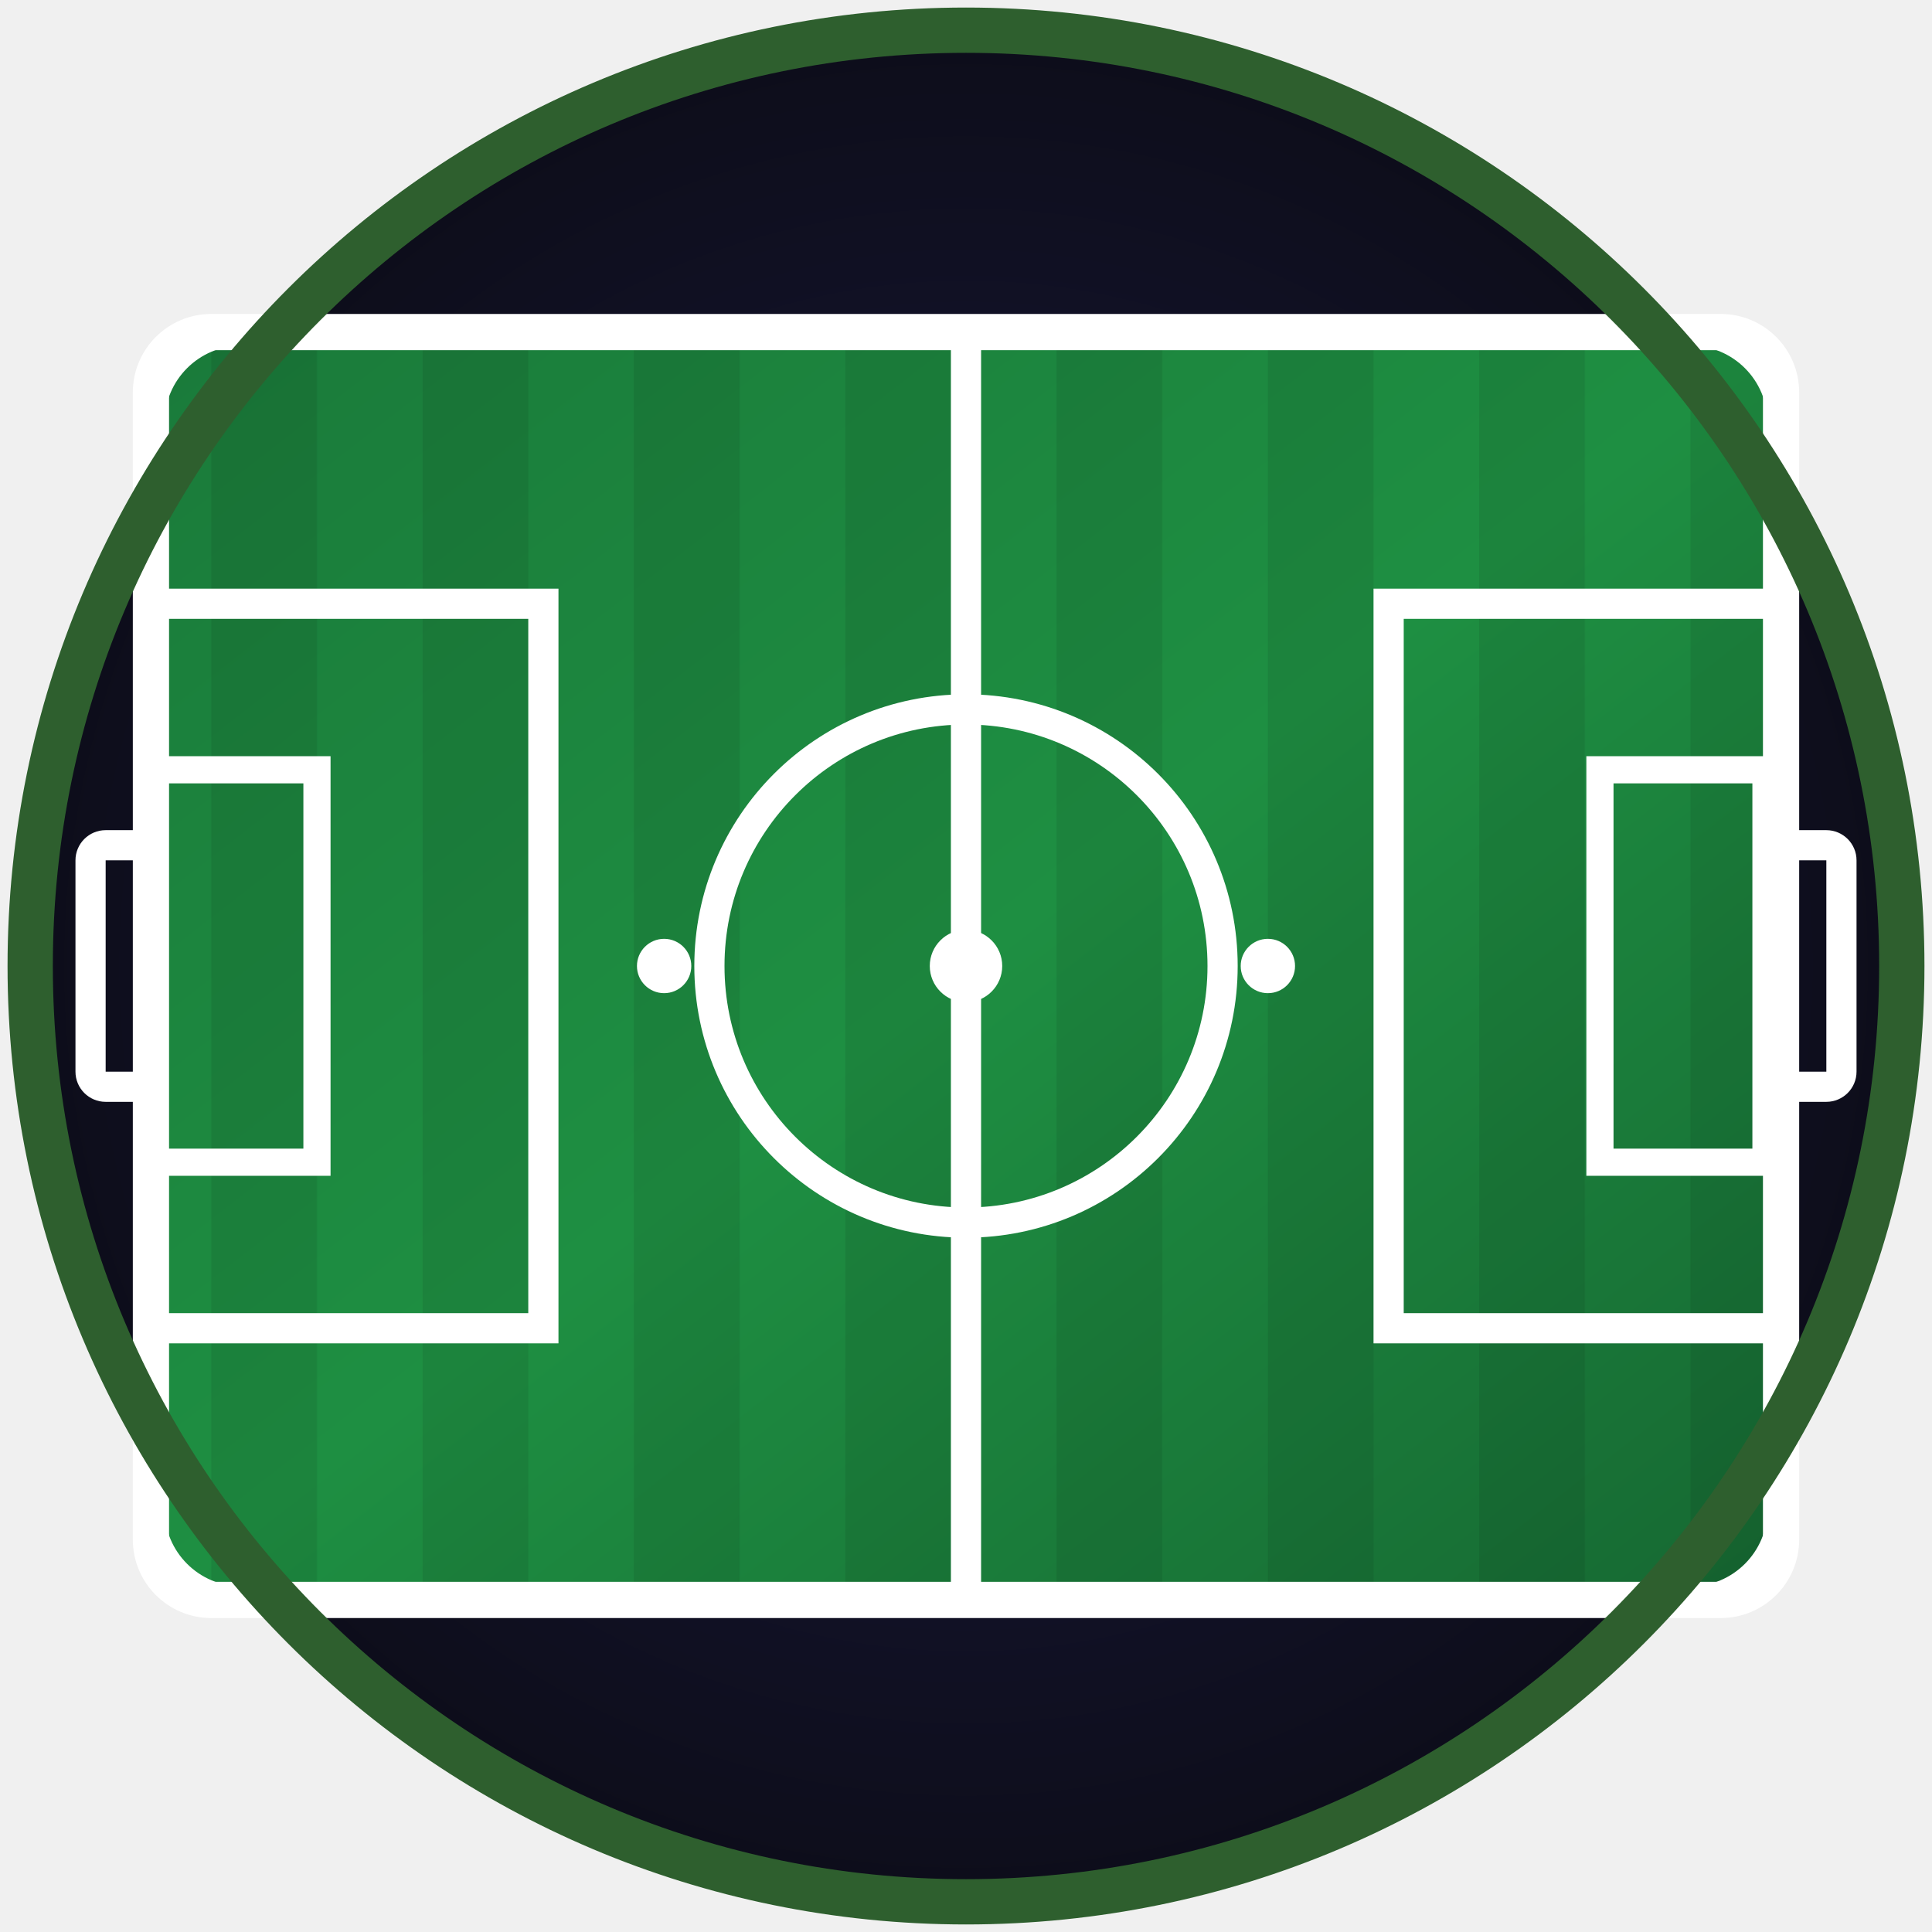
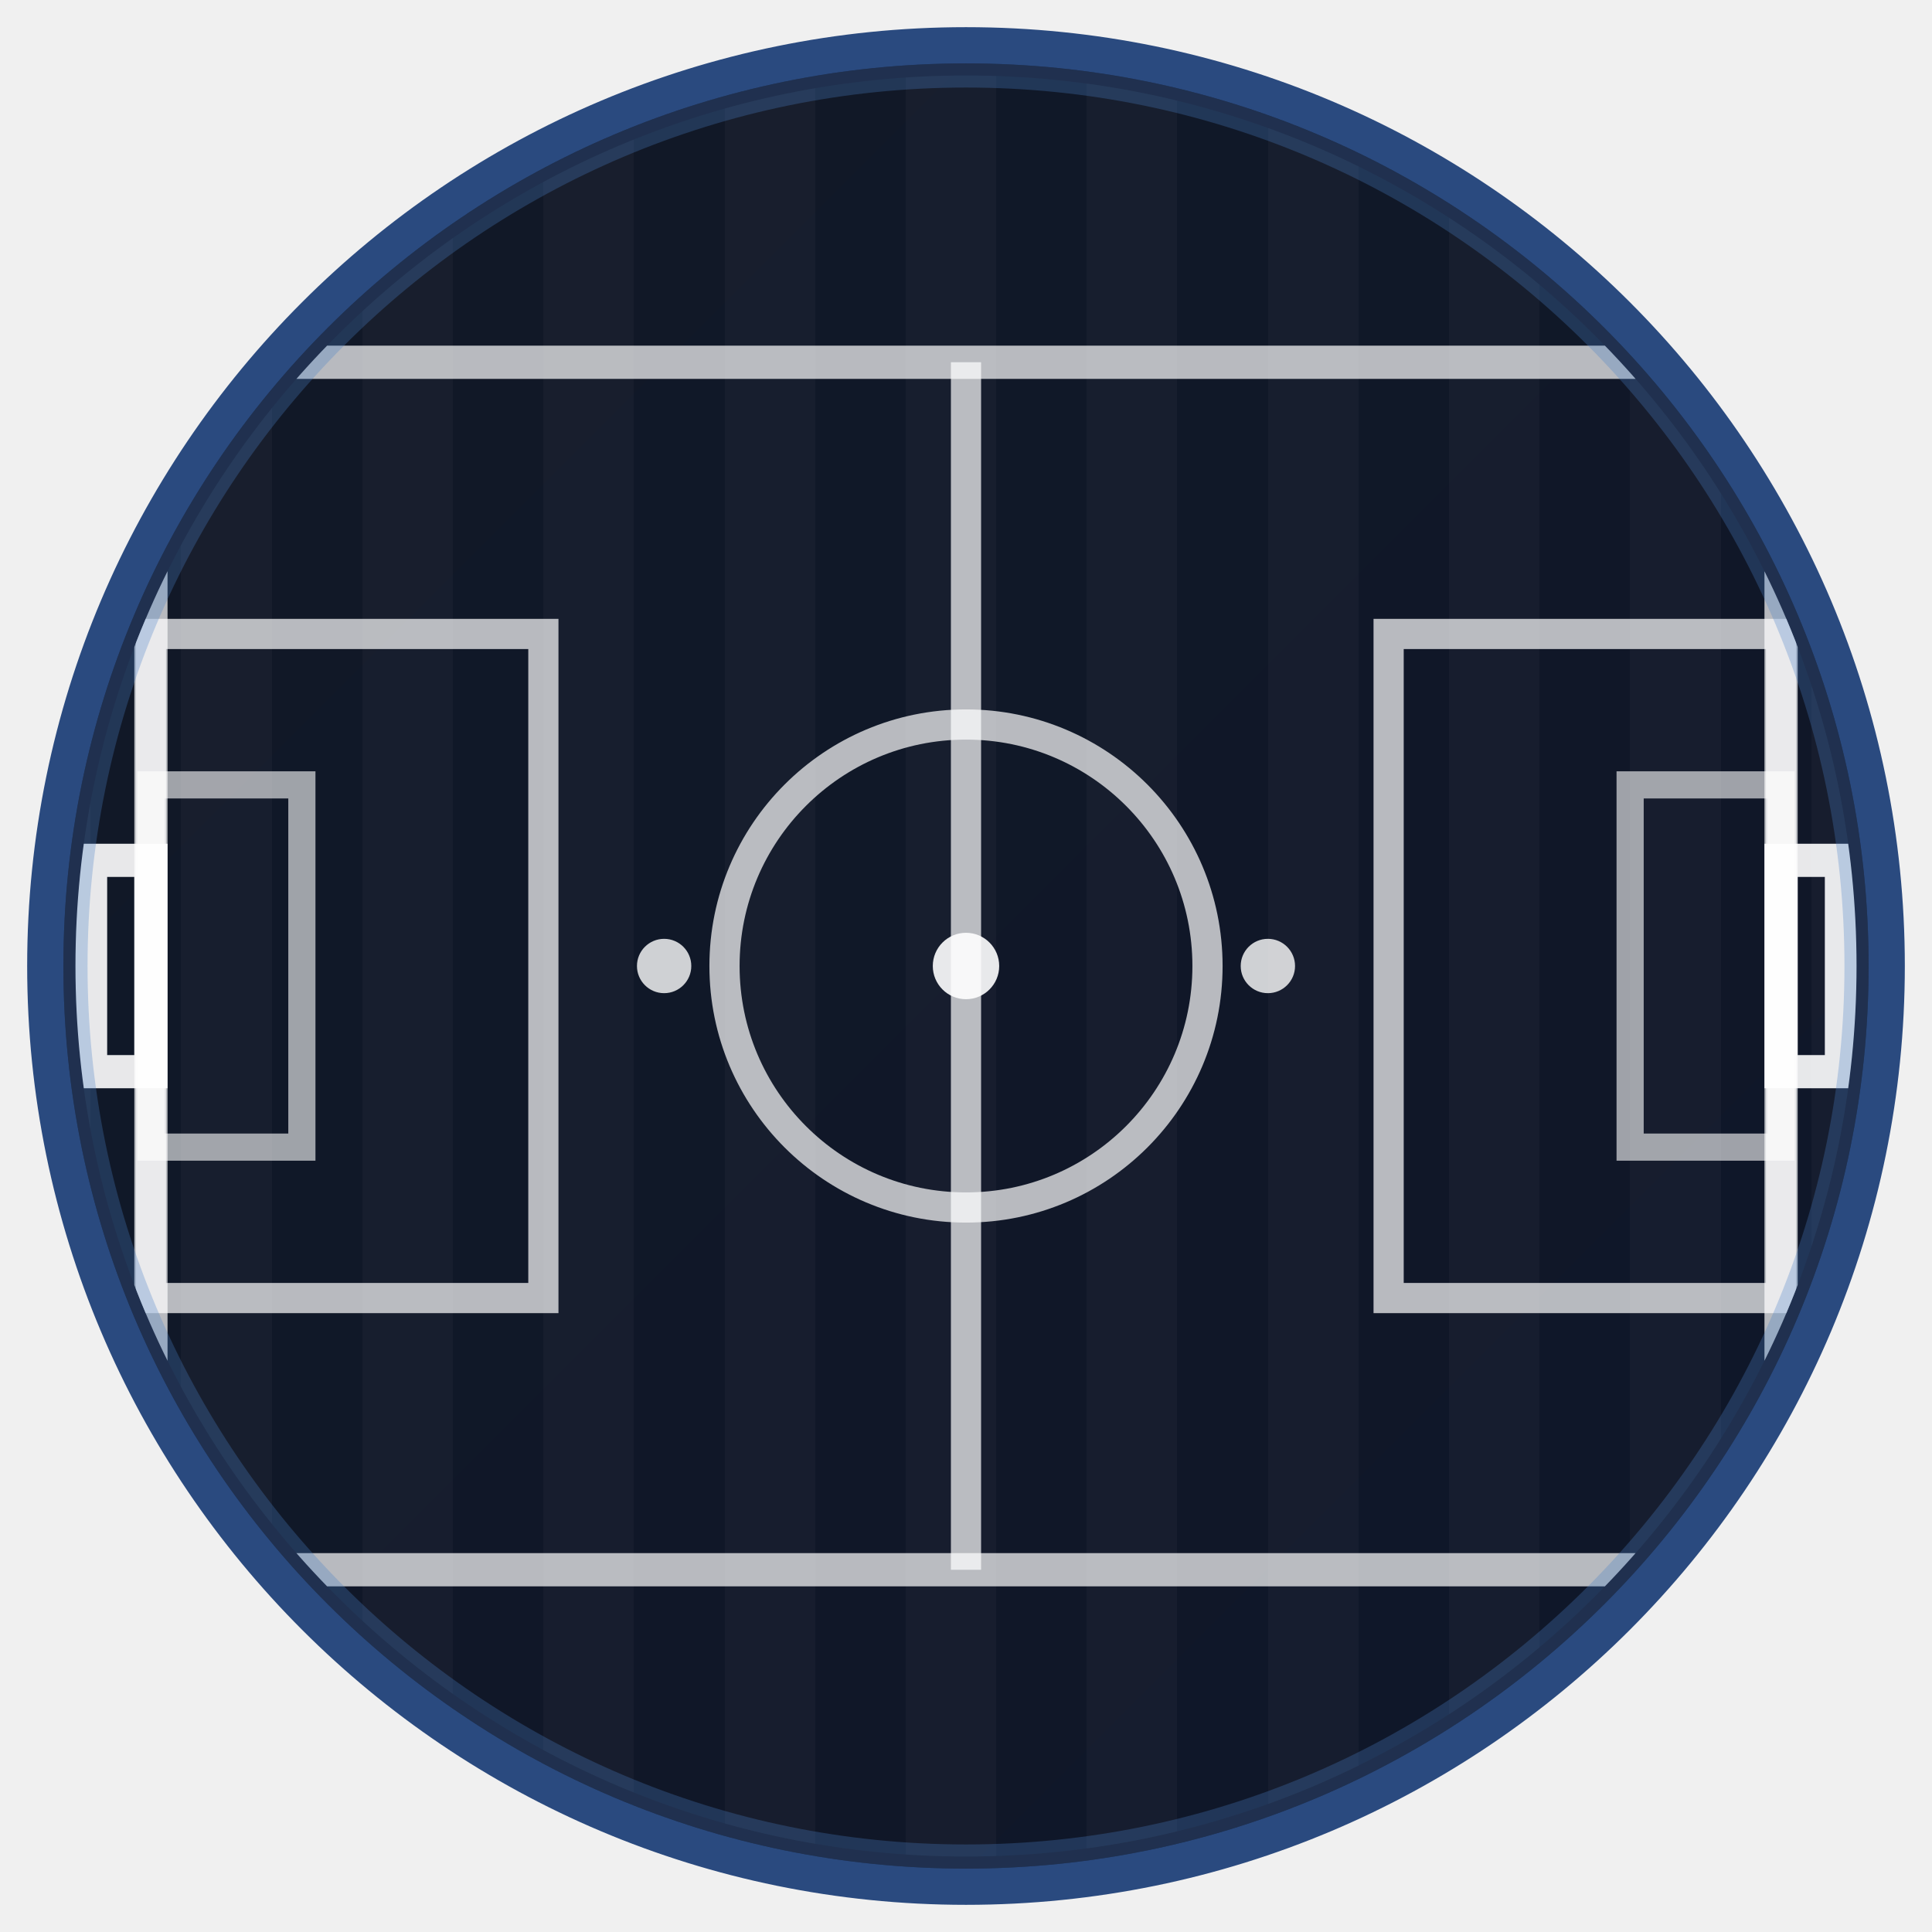
<svg xmlns="http://www.w3.org/2000/svg" viewBox="0 0 64 64">
  <defs>
    <radialGradient id="bg" cx="50%" cy="50%" r="50%">
-       <stop offset="0%" stop-color="#1a1a3e" />
+       <stop offset="0%" stop-color="#1a2a4a" />
      <stop offset="100%" stop-color="#0d0d1a" />
    </radialGradient>
-     <linearGradient id="grass" x1="0%" y1="0%" x2="100%" y2="100%">
-       <stop offset="0%" stop-color="#1a7a3a" />
-       <stop offset="50%" stop-color="#1e8f42" />
-       <stop offset="100%" stop-color="#166832" />
+     <linearGradient id="field" x1="0%" y1="0%" x2="100%" y2="100%">
+       <stop offset="0%" stop-color="#111827" />
+       <stop offset="100%" stop-color="#0f1729" />
    </linearGradient>
-     <pattern id="stripes" x="0" y="0" width="7" height="44" patternUnits="userSpaceOnUse">
-       <rect width="7" height="44" fill="transparent" />
-       <rect width="3.5" height="44" fill="rgba(0,0,0,0.08)" />
+     <pattern id="stripes" x="0" y="0" width="6" height="64" patternUnits="userSpaceOnUse">
+       <rect width="6" height="64" fill="transparent" />
+       <rect width="3" height="64" fill="rgba(255,255,255,0.03)" />
    </pattern>
+     <clipPath id="circle-clip">
+       <circle cx="32" cy="32" r="29.5" />
+     </clipPath>
  </defs>
  <circle cx="32" cy="32" r="31" fill="url(#bg)" />
-   <rect x="5" y="11" width="54" height="42" rx="2" fill="url(#grass)" />
-   <rect x="5" y="11" width="54" height="42" rx="2" fill="url(#stripes)" />
-   <rect x="5" y="11" width="54" height="42" rx="2" fill="none" stroke="white" stroke-width="1.2" />
-   <line x1="32" y1="11" x2="32" y2="53" stroke="white" stroke-width="1" />
-   <circle cx="32" cy="32" r="8.5" fill="none" stroke="white" stroke-width="1" />
-   <circle cx="32" cy="32" r="1.2" fill="white" />
-   <rect x="5" y="20" width="13" height="24" fill="none" stroke="white" stroke-width="1" />
-   <rect x="5" y="25.5" width="5.5" height="13" fill="none" stroke="white" stroke-width="0.9" />
-   <rect x="3" y="28" width="2" height="8" rx="0.5" fill="none" stroke="white" stroke-width="1" />
-   <circle cx="22" cy="32" r="0.9" fill="white" />
-   <rect x="46" y="20" width="13" height="24" fill="none" stroke="white" stroke-width="1" />
-   <rect x="53" y="25.5" width="5.5" height="13" fill="none" stroke="white" stroke-width="0.9" />
-   <rect x="59" y="28" width="2" height="8" rx="0.5" fill="none" stroke="white" stroke-width="1" />
-   <circle cx="42" cy="32" r="0.9" fill="white" />
-   <path d="M5,14 A3,3 0 0,1 8,11" fill="none" stroke="white" stroke-width="0.9" />
-   <path d="M56,11 A3,3 0 0,1 59,14" fill="none" stroke="white" stroke-width="0.9" />
-   <path d="M5,50  A3,3 0 0,0 8,53" fill="none" stroke="white" stroke-width="0.9" />
-   <path d="M56,53 A3,3 0 0,0 59,50" fill="none" stroke="white" stroke-width="0.9" />
-   <circle cx="32" cy="32" r="31" fill="none" stroke="#2e5f2e" stroke-width="1.5" />
+   <g clip-path="url(#circle-clip)">
+     <rect x="2.5" y="2.5" width="59" height="59" fill="url(#field)" />
+     <rect x="2.5" y="2.5" width="59" height="59" fill="url(#stripes)" />
+     <rect x="5" y="12" width="54" height="40" fill="none" stroke="rgba(255,255,255,0.7)" stroke-width="1.1" />
+     <line x1="32" y1="12" x2="32" y2="52" stroke="rgba(255,255,255,0.7)" stroke-width="1" />
+     <circle cx="32" cy="32" r="8" fill="none" stroke="rgba(255,255,255,0.7)" stroke-width="1" />
+     <circle cx="32" cy="32" r="1.1" fill="rgba(255,255,255,0.9)" />
+     <rect x="5" y="21" width="13" height="22" fill="none" stroke="rgba(255,255,255,0.7)" stroke-width="1" />
+     <rect x="5" y="26" width="5" height="12" fill="none" stroke="rgba(255,255,255,0.6)" stroke-width="0.9" />
+     <rect x="3" y="28.5" width="2" height="7" fill="none" stroke="rgba(255,255,255,0.9)" stroke-width="1.1" />
+     <circle cx="22" cy="32" r="0.9" fill="rgba(255,255,255,0.8)" />
+     <rect x="46" y="21" width="13" height="22" fill="none" stroke="rgba(255,255,255,0.7)" stroke-width="1" />
+     <rect x="54" y="26" width="5" height="12" fill="none" stroke="rgba(255,255,255,0.6)" stroke-width="0.9" />
+     <rect x="59" y="28.5" width="2" height="7" fill="none" stroke="rgba(255,255,255,0.9)" stroke-width="1.1" />
+     <circle cx="42" cy="32" r="0.9" fill="rgba(255,255,255,0.8)" />
+     <path d="M5,15  A3,3 0 0,1 8,12" fill="none" stroke="rgba(255,255,255,0.6)" stroke-width="0.9" />
+     <path d="M56,12 A3,3 0 0,1 59,15" fill="none" stroke="rgba(255,255,255,0.6)" stroke-width="0.9" />
+     <path d="M5,49  A3,3 0 0,0 8,52" fill="none" stroke="rgba(255,255,255,0.6)" stroke-width="0.9" />
+     <path d="M56,52 A3,3 0 0,0 59,49" fill="none" stroke="rgba(255,255,255,0.6)" stroke-width="0.9" />
+   </g>
+   <circle cx="32" cy="32" r="30.5" fill="none" stroke="#2a4a7f" stroke-width="1.2" />
+   <circle cx="32" cy="32" r="29.5" fill="none" stroke="rgba(74,128,196,0.3)" stroke-width="0.8" />
</svg>
